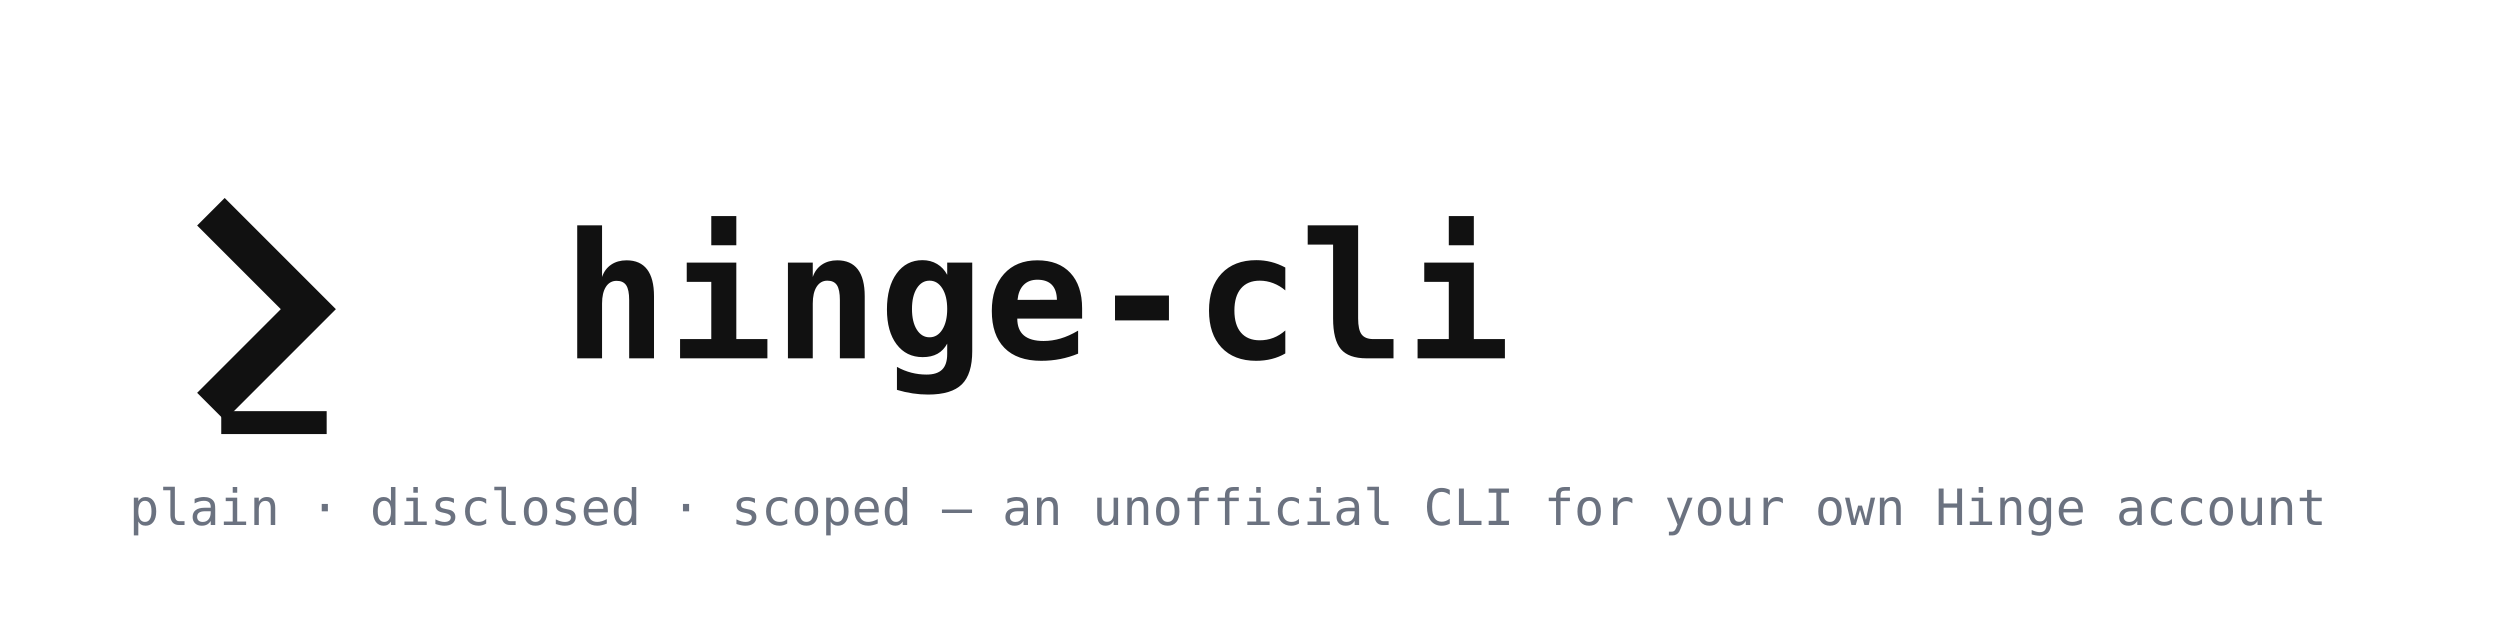
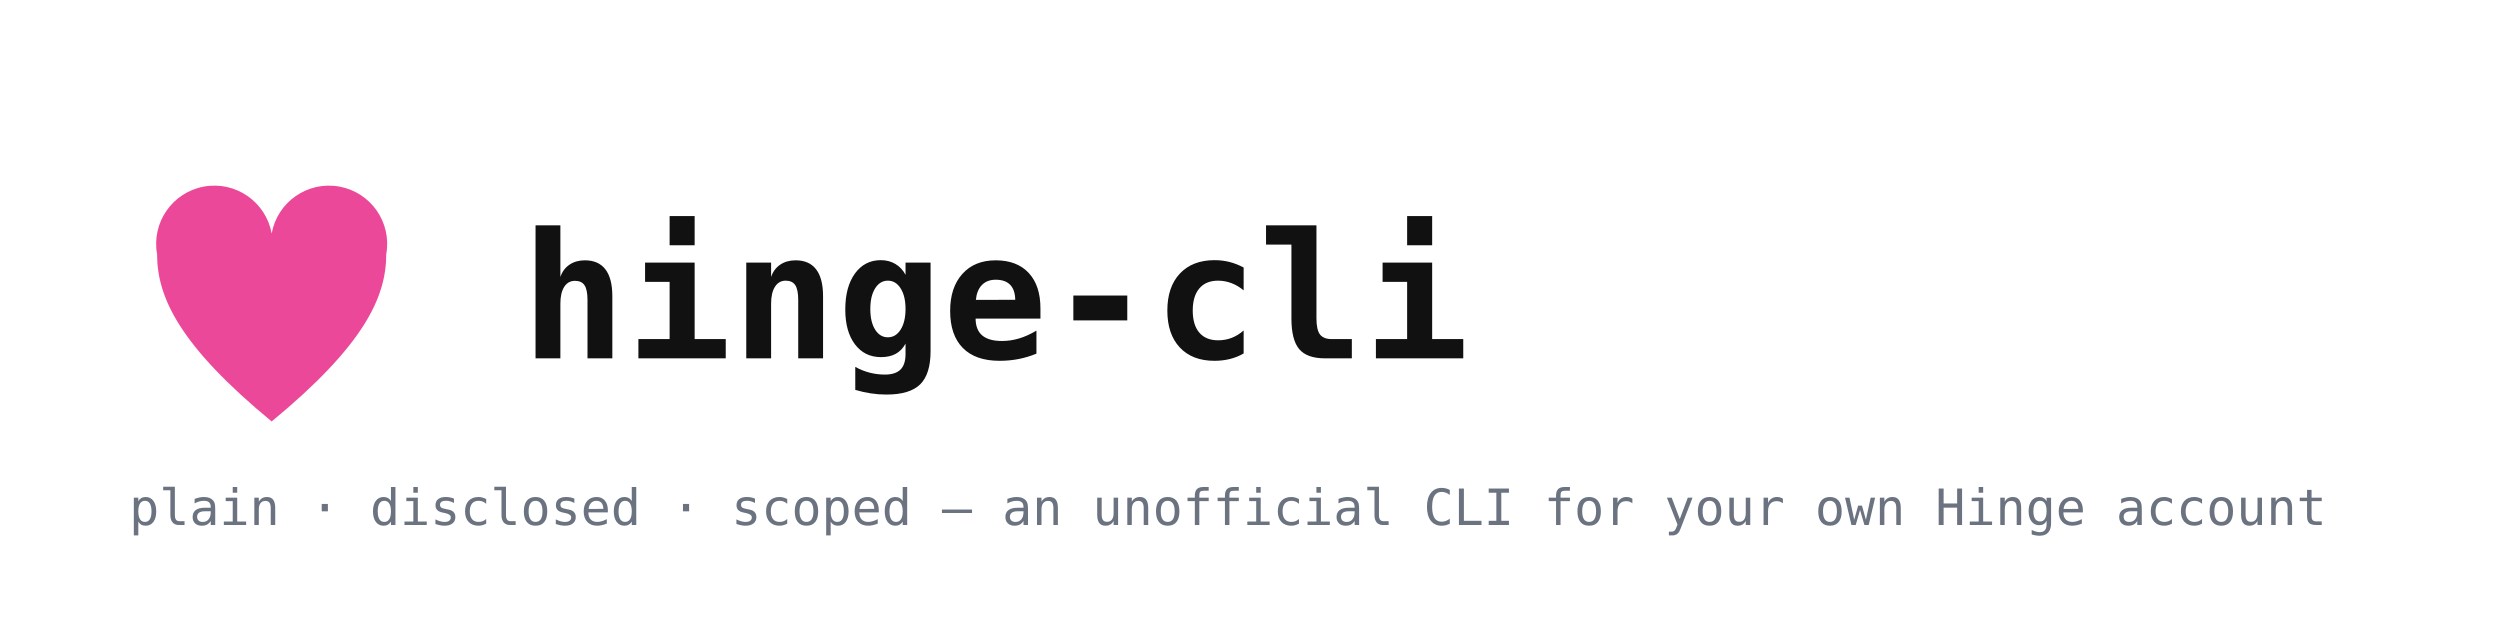
<svg xmlns="http://www.w3.org/2000/svg" viewBox="0 0 1200 300" role="img" aria-label="hinge-cli">
  <g transform="translate(60,78) scale(0.55)">
-     <polyline points="87,55 160,128 87,201" fill="none" stroke="#111111" stroke-width="34" stroke-linecap="square" stroke-linejoin="miter" />
-     <rect x="84" y="217" width="92" height="20" fill="#111111" />
+     <path d="M128 226 C48 160 28 118 28 80 A50 50 0 0 1 128 62 A50 50 0 0 1 228 80 C228 118 208 160 128 226 Z" fill="#ec4899" />
  </g>
-   <text x="270" y="172" font-family="ui-monospace, SFMono-Regular, Menlo, Consolas, monospace" font-size="84" font-weight="700" fill="#111111">hinge-cli</text>
+   <text x="250" y="172" font-family="ui-monospace, SFMono-Regular, Menlo, Consolas, monospace" font-size="84" font-weight="700" fill="#111111">hinge-cli</text>
  <text x="62" y="252" font-family="ui-monospace, SFMono-Regular, Menlo, Consolas, monospace" font-size="24" fill="#6b7280">plain · disclosed · scoped — an unofficial CLI for your own Hinge account</text>
</svg>
